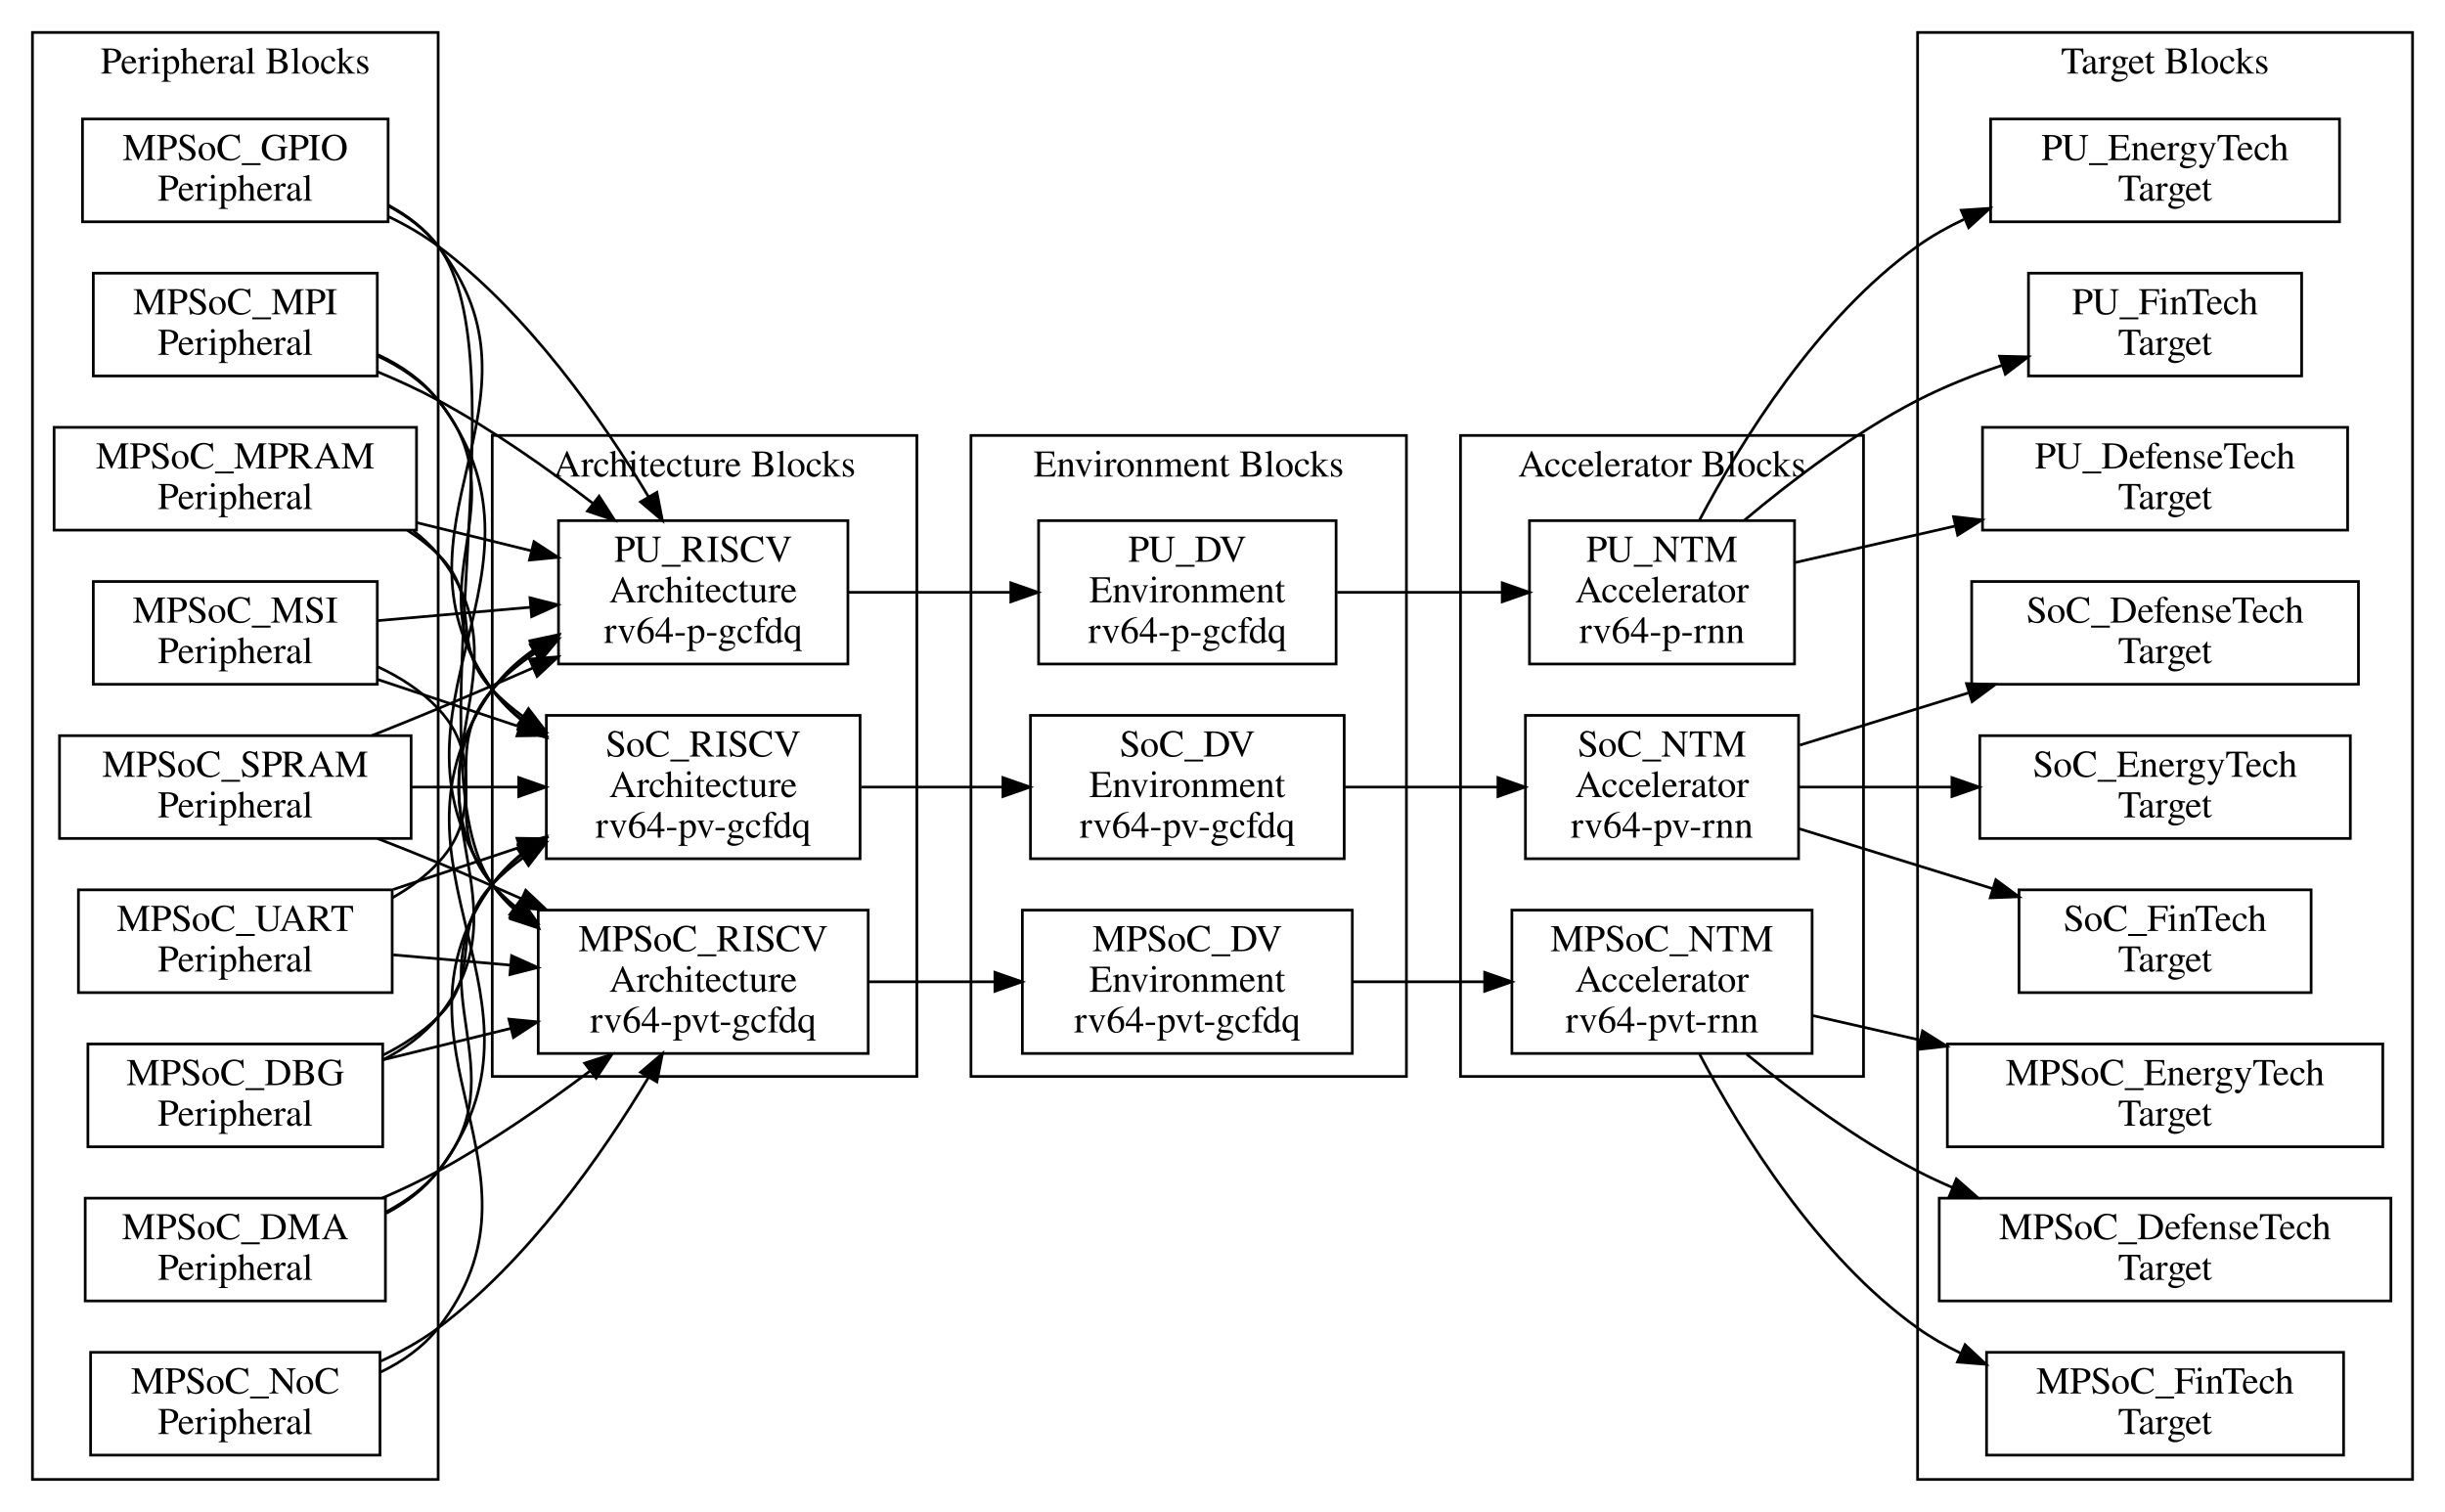
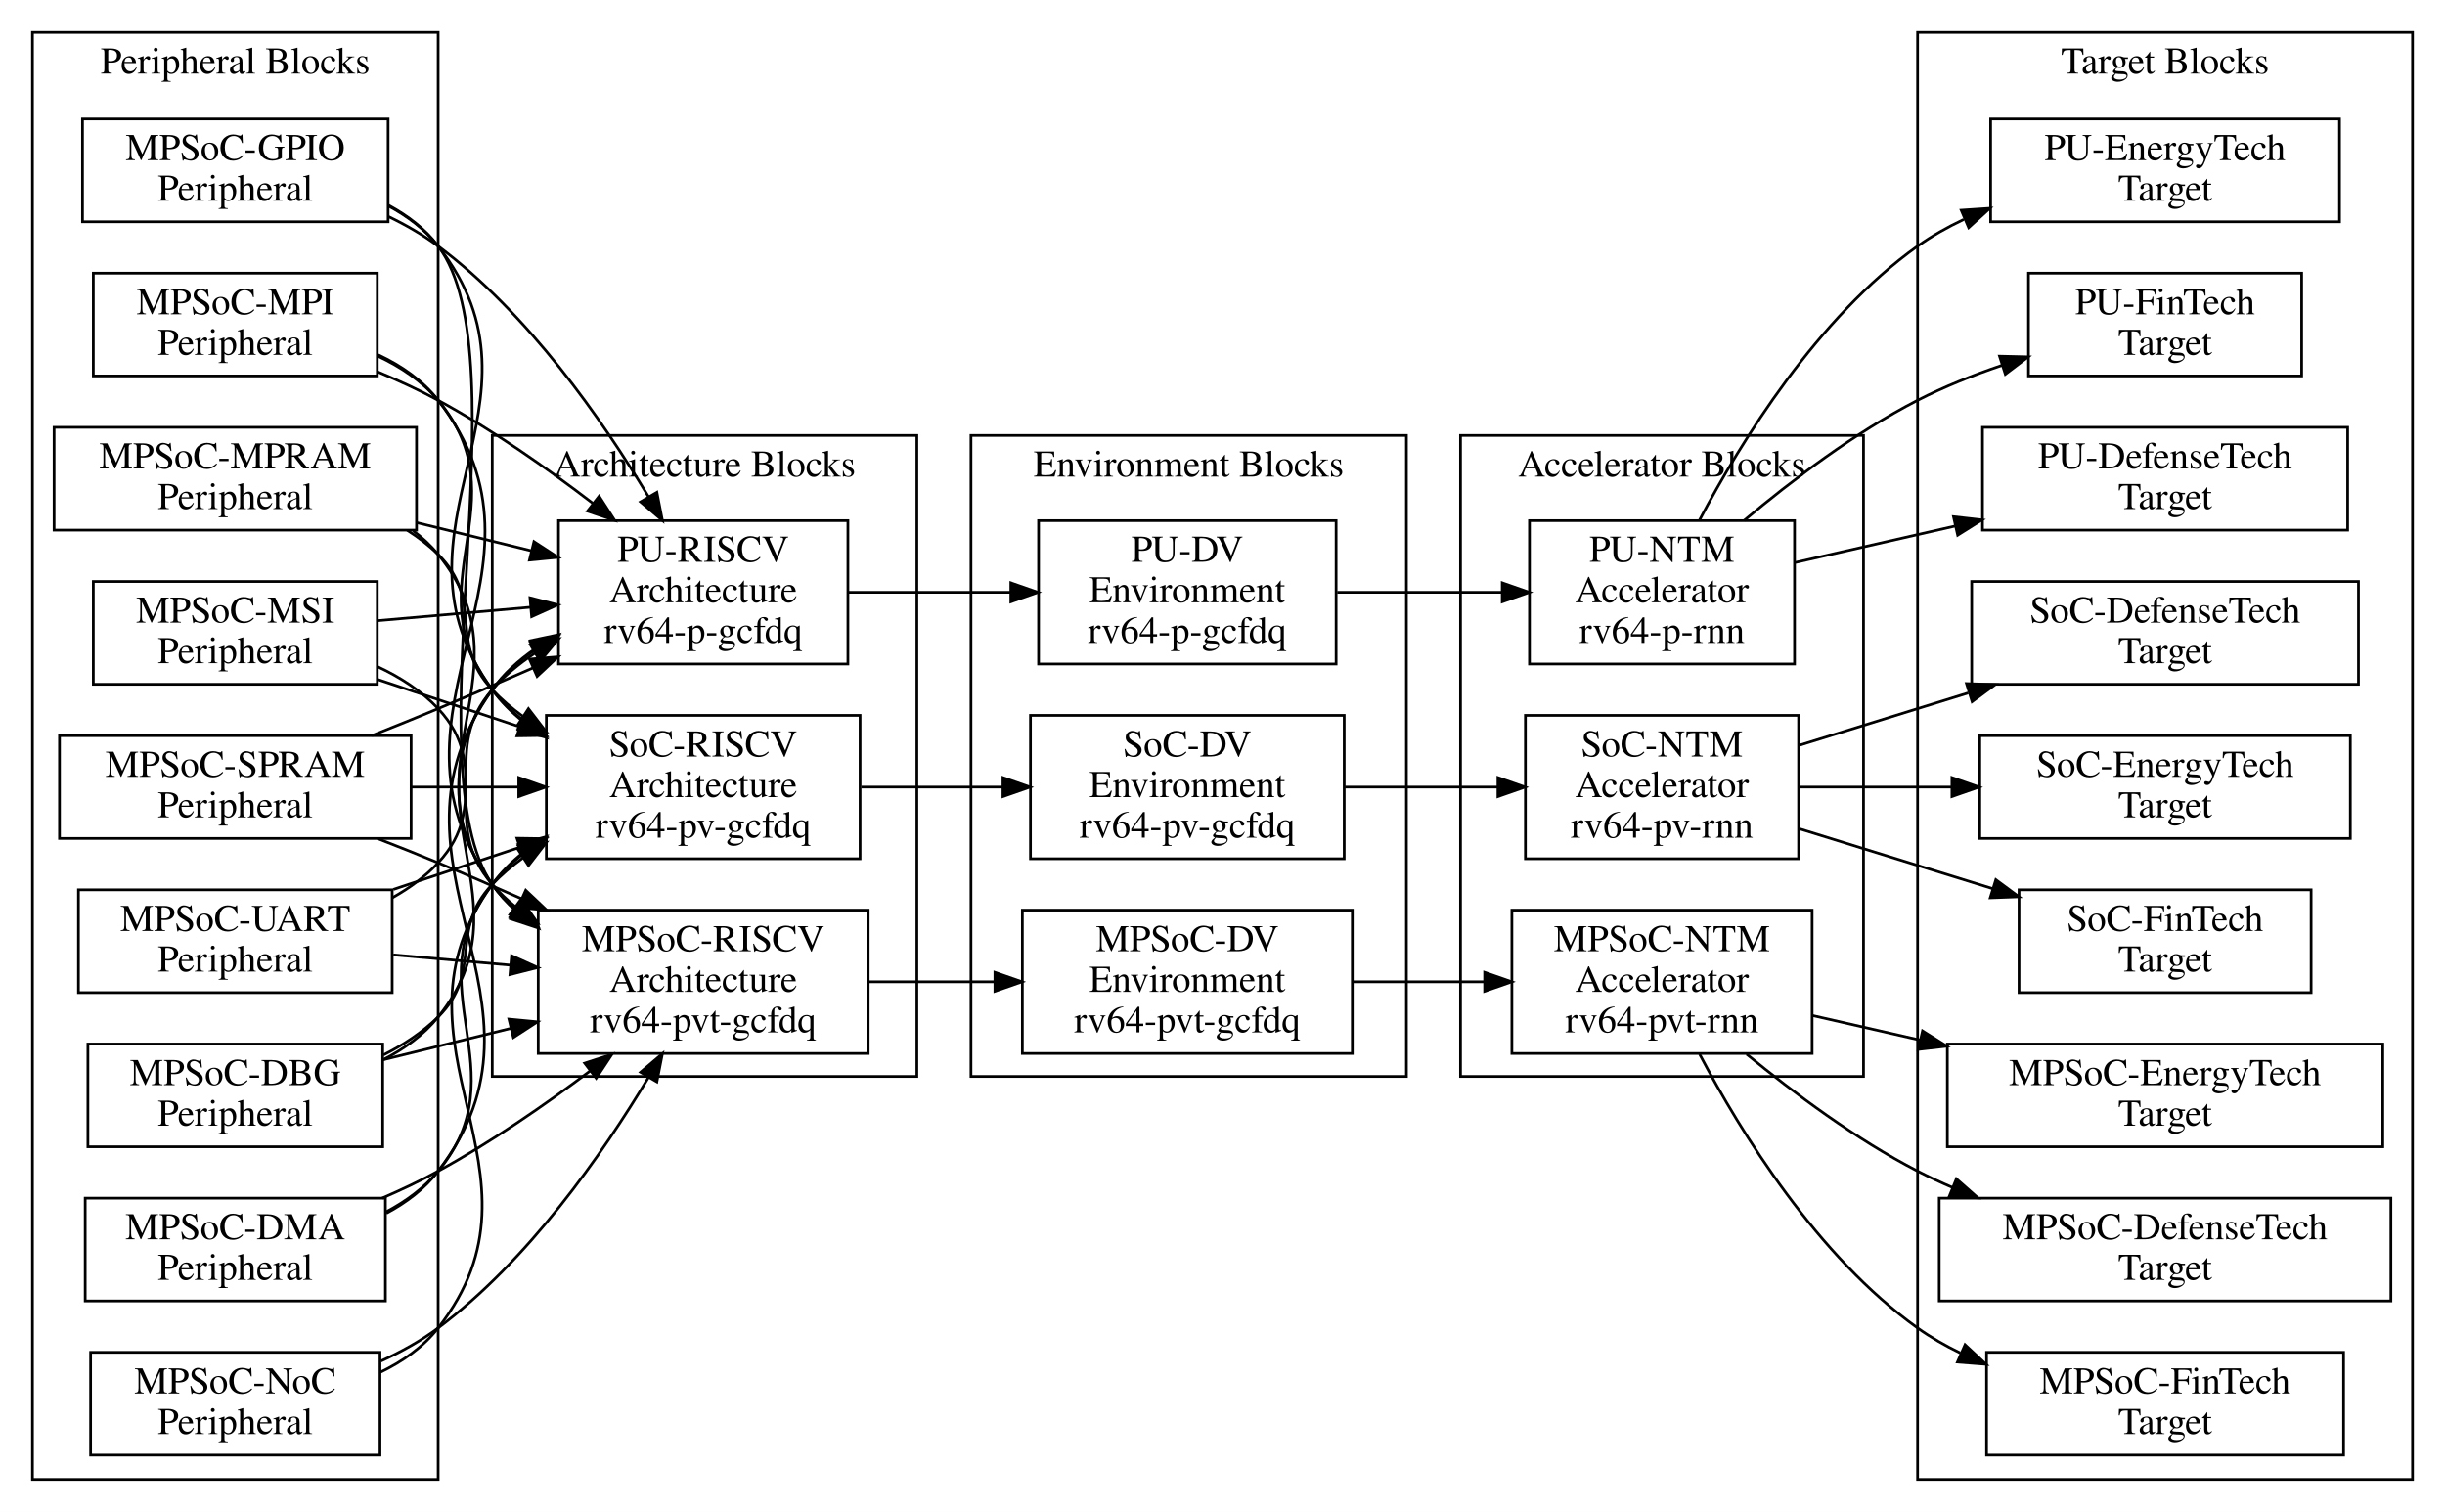
<svg xmlns="http://www.w3.org/2000/svg" width="904pt" height="559pt" viewBox="0.00 0.00 904.00 559.00">
  <g id="graph0" class="graph" transform="scale(1 1) rotate(0) translate(4 555)">
    <polygon fill="white" stroke="transparent" points="-4,4 -4,-555 900,-555 900,4 -4,4" />
    <g id="clust1" class="cluster">
      <polygon fill="none" stroke="black" points="8,-8 8,-543 158,-543 158,-8 8,-8" />
      <text text-anchor="middle" x="83" y="-527.8" font-family="Times,serif" font-size="14.00">Peripheral Blocks</text>
    </g>
    <g id="clust2" class="cluster">
      <polygon fill="none" stroke="black" points="178,-157 178,-394 335,-394 335,-157 178,-157" />
      <text text-anchor="middle" x="256.5" y="-378.8" font-family="Times,serif" font-size="14.00">Architecture Blocks</text>
    </g>
    <g id="clust3" class="cluster">
      <polygon fill="none" stroke="black" points="355,-157 355,-394 516,-394 516,-157 355,-157" />
      <text text-anchor="middle" x="435.5" y="-378.8" font-family="Times,serif" font-size="14.00">Environment Blocks</text>
    </g>
    <g id="clust4" class="cluster">
      <polygon fill="none" stroke="black" points="536,-157 536,-394 685,-394 685,-157 536,-157" />
      <text text-anchor="middle" x="610.5" y="-378.8" font-family="Times,serif" font-size="14.00">Accelerator Blocks</text>
    </g>
    <g id="clust5" class="cluster">
      <polygon fill="none" stroke="black" points="705,-8 705,-543 888,-543 888,-8 705,-8" />
      <text text-anchor="middle" x="796.5" y="-527.8" font-family="Times,serif" font-size="14.00">Target Blocks</text>
    </g>
    <g id="node1" class="node">
      <polygon fill="none" stroke="black" points="28.5,-131 28.5,-169 137.5,-169 137.5,-131 28.5,-131" />
-       <text text-anchor="middle" x="83" y="-153.8" font-family="Times,serif" font-size="14.00">MPSoC_DBG</text>
+       <text text-anchor="middle" x="83" y="-153.8" font-family="Times,serif" font-size="14.00">MPSoC-DBG</text>
      <text text-anchor="middle" x="83" y="-138.8" font-family="Times,serif" font-size="14.00">Peripheral</text>
    </g>
    <g id="node10" class="node">
      <polygon fill="none" stroke="black" points="195,-165.5 195,-218.5 317,-218.5 317,-165.5 195,-165.5" />
-       <text text-anchor="middle" x="256" y="-203.3" font-family="Times,serif" font-size="14.00">MPSoC_RISCV</text>
+       <text text-anchor="middle" x="256" y="-203.3" font-family="Times,serif" font-size="14.00">MPSoC-RISCV</text>
      <text text-anchor="middle" x="256" y="-188.3" font-family="Times,serif" font-size="14.00">Architecture</text>
      <text text-anchor="middle" x="256" y="-173.3" font-family="Times,serif" font-size="14.00">rv64-pvt-gcfdq</text>
    </g>
    <g id="edge1" class="edge">
      <path fill="none" stroke="black" d="M137.64,-163.17C152.64,-166.86 169.18,-170.92 184.98,-174.8" />
      <polygon fill="black" stroke="black" points="184.16,-178.2 194.71,-177.19 185.83,-171.41 184.16,-178.2" />
    </g>
    <g id="node11" class="node">
      <polygon fill="none" stroke="black" points="198,-237.5 198,-290.5 314,-290.5 314,-237.5 198,-237.5" />
-       <text text-anchor="middle" x="256" y="-275.3" font-family="Times,serif" font-size="14.00">SoC_RISCV</text>
+       <text text-anchor="middle" x="256" y="-275.3" font-family="Times,serif" font-size="14.00">SoC-RISCV</text>
      <text text-anchor="middle" x="256" y="-260.3" font-family="Times,serif" font-size="14.00">Architecture</text>
      <text text-anchor="middle" x="256" y="-245.3" font-family="Times,serif" font-size="14.00">rv64-pv-gcfdq</text>
    </g>
    <g id="edge10" class="edge">
      <path fill="none" stroke="black" d="M137.72,-164.93C145.15,-168.66 152.2,-173.28 158,-179 174.75,-195.52 161.79,-210.96 178,-228 181.38,-231.55 185.18,-234.79 189.24,-237.74" />
      <polygon fill="black" stroke="black" points="187.59,-240.84 197.87,-243.38 191.41,-234.98 187.59,-240.84" />
    </g>
    <g id="node12" class="node">
      <polygon fill="none" stroke="black" points="202.5,-309.5 202.5,-362.5 309.5,-362.5 309.5,-309.5 202.5,-309.5" />
-       <text text-anchor="middle" x="256" y="-347.3" font-family="Times,serif" font-size="14.00">PU_RISCV</text>
+       <text text-anchor="middle" x="256" y="-347.3" font-family="Times,serif" font-size="14.00">PU-RISCV</text>
      <text text-anchor="middle" x="256" y="-332.3" font-family="Times,serif" font-size="14.00">Architecture</text>
      <text text-anchor="middle" x="256" y="-317.3" font-family="Times,serif" font-size="14.00">rv64-p-gcfdq</text>
    </g>
    <g id="edge19" class="edge">
      <path fill="none" stroke="black" d="M137.81,-163.27C145.5,-167.22 152.62,-172.35 158,-179 192.3,-221.36 145.07,-256.56 178,-300 182.25,-305.61 187.59,-310.38 193.47,-314.43" />
      <polygon fill="black" stroke="black" points="192.04,-317.65 202.4,-319.85 195.67,-311.67 192.04,-317.65" />
    </g>
    <g id="node2" class="node">
      <polygon fill="none" stroke="black" points="27.5,-74 27.5,-112 138.5,-112 138.5,-74 27.5,-74" />
-       <text text-anchor="middle" x="83" y="-96.8" font-family="Times,serif" font-size="14.00">MPSoC_DMA</text>
+       <text text-anchor="middle" x="83" y="-96.8" font-family="Times,serif" font-size="14.00">MPSoC-DMA</text>
      <text text-anchor="middle" x="83" y="-81.8" font-family="Times,serif" font-size="14.00">Peripheral</text>
    </g>
    <g id="edge2" class="edge">
      <path fill="none" stroke="black" d="M137.29,-112.01C144.38,-115.08 151.46,-118.43 158,-122 177.43,-132.6 197.49,-146.5 214.29,-159.12" />
      <polygon fill="black" stroke="black" points="212.18,-161.92 222.26,-165.19 216.43,-156.35 212.18,-161.92" />
    </g>
    <g id="edge11" class="edge">
      <path fill="none" stroke="black" d="M138.79,-106.95C146.08,-110.81 152.81,-115.73 158,-122 188.59,-158.92 148.61,-190.13 178,-228 181.25,-232.19 185.11,-235.92 189.34,-239.22" />
      <polygon fill="black" stroke="black" points="187.64,-242.3 197.87,-245.07 191.6,-236.53 187.64,-242.3" />
    </g>
    <g id="edge20" class="edge">
      <path fill="none" stroke="black" d="M138.85,-106.42C146.22,-110.35 152.96,-115.43 158,-122 206.47,-185.15 131.57,-235.33 178,-300 182.26,-305.93 187.75,-310.92 193.84,-315.1" />
      <polygon fill="black" stroke="black" points="192.08,-318.13 202.45,-320.32 195.71,-312.14 192.08,-318.13" />
    </g>
    <g id="node3" class="node">
      <polygon fill="none" stroke="black" points="26.5,-473 26.5,-511 139.5,-511 139.5,-473 26.5,-473" />
-       <text text-anchor="middle" x="83" y="-495.8" font-family="Times,serif" font-size="14.00">MPSoC_GPIO</text>
+       <text text-anchor="middle" x="83" y="-495.8" font-family="Times,serif" font-size="14.00">MPSoC-GPIO</text>
      <text text-anchor="middle" x="83" y="-480.8" font-family="Times,serif" font-size="14.00">Peripheral</text>
    </g>
    <g id="edge3" class="edge">
      <path fill="none" stroke="black" d="M139.71,-479.07C146.77,-475.27 153.2,-470.36 158,-464 189.72,-422 147.89,-271.17 178,-228 180.52,-224.39 183.49,-221.14 186.78,-218.2" />
      <polygon fill="black" stroke="black" points="189.17,-220.77 194.97,-211.91 184.91,-215.22 189.17,-220.77" />
    </g>
    <g id="edge12" class="edge">
      <path fill="none" stroke="black" d="M139.5,-478.91C146.59,-475.13 153.08,-470.27 158,-464 203.32,-406.23 134.89,-359.44 178,-300 181.25,-295.52 185.2,-291.58 189.57,-288.12" />
      <polygon fill="black" stroke="black" points="191.62,-290.96 197.85,-282.39 187.63,-285.2 191.62,-290.96" />
    </g>
    <g id="edge21" class="edge">
      <path fill="none" stroke="black" d="M139.57,-474.96C146.08,-471.83 152.39,-468.19 158,-464 191.25,-439.14 218.63,-399.9 235.73,-371.42" />
      <polygon fill="black" stroke="black" points="238.87,-372.98 240.91,-362.58 232.83,-369.44 238.87,-372.98" />
    </g>
    <g id="node4" class="node">
      <polygon fill="none" stroke="black" points="30.5,-416 30.5,-454 135.5,-454 135.5,-416 30.5,-416" />
-       <text text-anchor="middle" x="83" y="-438.8" font-family="Times,serif" font-size="14.00">MPSoC_MPI</text>
+       <text text-anchor="middle" x="83" y="-438.8" font-family="Times,serif" font-size="14.00">MPSoC-MPI</text>
      <text text-anchor="middle" x="83" y="-423.8" font-family="Times,serif" font-size="14.00">Peripheral</text>
    </g>
    <g id="edge4" class="edge">
      <path fill="none" stroke="black" d="M135.84,-423.81C144.37,-419.81 152.27,-414.38 158,-407 207.09,-343.77 131.33,-293.04 178,-228 180.52,-224.49 183.46,-221.32 186.71,-218.44" />
      <polygon fill="black" stroke="black" points="188.95,-221.13 194.76,-212.27 184.7,-215.58 188.95,-221.13" />
    </g>
    <g id="edge13" class="edge">
      <path fill="none" stroke="black" d="M135.79,-423.29C144.21,-419.34 152.09,-414.06 158,-407 189.05,-369.9 148.37,-338.25 178,-300 181.25,-295.81 185.1,-292.08 189.33,-288.77" />
      <polygon fill="black" stroke="black" points="191.6,-291.46 197.86,-282.92 187.63,-285.69 191.6,-291.46" />
    </g>
    <g id="edge22" class="edge">
      <path fill="none" stroke="black" d="M135.76,-417.47C143.37,-414.31 151,-410.8 158,-407 177.87,-396.23 198.28,-381.87 215.23,-368.88" />
      <polygon fill="black" stroke="black" points="217.51,-371.54 223.25,-362.64 213.21,-366.02 217.51,-371.54" />
    </g>
    <g id="node5" class="node">
      <polygon fill="none" stroke="black" points="16,-359 16,-397 150,-397 150,-359 16,-359" />
-       <text text-anchor="middle" x="83" y="-381.8" font-family="Times,serif" font-size="14.00">MPSoC_MPRAM</text>
+       <text text-anchor="middle" x="83" y="-381.8" font-family="Times,serif" font-size="14.00">MPSoC-MPRAM</text>
      <text text-anchor="middle" x="83" y="-366.8" font-family="Times,serif" font-size="14.00">Peripheral</text>
    </g>
    <g id="edge5" class="edge">
      <path fill="none" stroke="black" d="M148.76,-358.77C152.17,-356.2 155.3,-353.3 158,-350 192.8,-307.48 144.84,-271.81 178,-228 180.48,-224.72 183.34,-221.72 186.46,-218.99" />
      <polygon fill="black" stroke="black" points="188.85,-221.58 194.69,-212.74 184.61,-216 188.85,-221.58" />
    </g>
    <g id="edge14" class="edge">
      <path fill="none" stroke="black" d="M146.56,-358.96C150.69,-356.34 154.57,-353.37 158,-350 175.08,-333.24 161.56,-317.4 178,-300 181.37,-296.43 185.16,-293.19 189.21,-290.23" />
      <polygon fill="black" stroke="black" points="191.39,-292.99 197.83,-284.59 187.55,-287.14 191.39,-292.99" />
    </g>
    <g id="edge23" class="edge">
      <path fill="none" stroke="black" d="M150.11,-361.76C164.03,-358.34 178.67,-354.75 192.45,-351.36" />
      <polygon fill="black" stroke="black" points="193.43,-354.73 202.31,-348.94 191.76,-347.93 193.43,-354.73" />
    </g>
    <g id="node6" class="node">
      <polygon fill="none" stroke="black" points="30.5,-302 30.5,-340 135.5,-340 135.5,-302 30.5,-302" />
-       <text text-anchor="middle" x="83" y="-324.8" font-family="Times,serif" font-size="14.00">MPSoC_MSI</text>
+       <text text-anchor="middle" x="83" y="-324.8" font-family="Times,serif" font-size="14.00">MPSoC-MSI</text>
      <text text-anchor="middle" x="83" y="-309.8" font-family="Times,serif" font-size="14.00">Peripheral</text>
    </g>
    <g id="edge6" class="edge">
      <path fill="none" stroke="black" d="M135.53,-308.55C143.87,-304.67 151.8,-299.61 158,-293 178.69,-270.96 158.16,-250.8 178,-228 180.6,-225.02 183.49,-222.26 186.6,-219.72" />
      <polygon fill="black" stroke="black" points="188.66,-222.55 194.69,-213.85 184.54,-216.89 188.66,-222.55" />
    </g>
    <g id="edge15" class="edge">
      <path fill="none" stroke="black" d="M135.77,-303.74C152.27,-298.24 170.78,-292.07 188.19,-286.27" />
      <polygon fill="black" stroke="black" points="189.36,-289.57 197.74,-283.09 187.14,-282.93 189.36,-289.57" />
    </g>
    <g id="edge24" class="edge">
      <path fill="none" stroke="black" d="M135.77,-325.54C153.52,-327.1 173.58,-328.86 192.11,-330.48" />
      <polygon fill="black" stroke="black" points="191.96,-333.98 202.22,-331.37 192.57,-327.01 191.96,-333.98" />
    </g>
    <g id="node7" class="node">
      <polygon fill="none" stroke="black" points="29.5,-17 29.5,-55 136.5,-55 136.5,-17 29.5,-17" />
-       <text text-anchor="middle" x="83" y="-39.8" font-family="Times,serif" font-size="14.00">MPSoC_NoC</text>
+       <text text-anchor="middle" x="83" y="-39.8" font-family="Times,serif" font-size="14.00">MPSoC-NoC</text>
      <text text-anchor="middle" x="83" y="-24.8" font-family="Times,serif" font-size="14.00">Peripheral</text>
    </g>
    <g id="edge7" class="edge">
      <path fill="none" stroke="black" d="M136.88,-51.78C144.33,-55.18 151.62,-59.23 158,-64 191.25,-88.86 218.63,-128.1 235.73,-156.58" />
      <polygon fill="black" stroke="black" points="232.83,-158.56 240.91,-165.42 238.87,-155.02 232.83,-158.56" />
    </g>
    <g id="edge16" class="edge">
      <path fill="none" stroke="black" d="M136.53,-47.59C144.78,-51.55 152.4,-56.87 158,-64 203.32,-121.77 134.89,-168.56 178,-228 181.25,-232.48 185.2,-236.42 189.57,-239.88" />
      <polygon fill="black" stroke="black" points="187.63,-242.8 197.85,-245.61 191.62,-237.04 187.63,-242.8" />
    </g>
    <g id="node8" class="node">
      <polygon fill="none" stroke="black" points="18,-245 18,-283 148,-283 148,-245 18,-245" />
-       <text text-anchor="middle" x="83" y="-267.8" font-family="Times,serif" font-size="14.00">MPSoC_SPRAM</text>
+       <text text-anchor="middle" x="83" y="-267.8" font-family="Times,serif" font-size="14.00">MPSoC-SPRAM</text>
      <text text-anchor="middle" x="83" y="-252.8" font-family="Times,serif" font-size="14.00">Peripheral</text>
    </g>
    <g id="edge8" class="edge">
      <path fill="none" stroke="black" d="M135.52,-244.99C143.09,-242.06 150.77,-239 158,-236 168,-231.84 178.5,-227.29 188.76,-222.73" />
      <polygon fill="black" stroke="black" points="190.38,-225.84 198.08,-218.56 187.52,-219.45 190.38,-225.84" />
    </g>
    <g id="edge17" class="edge">
      <path fill="none" stroke="black" d="M148.16,-264C161.02,-264 174.57,-264 187.54,-264" />
      <polygon fill="black" stroke="black" points="187.8,-267.5 197.8,-264 187.8,-260.5 187.8,-267.5" />
    </g>
    <g id="edge25" class="edge">
      <path fill="none" stroke="black" d="M133.48,-283.04C141.69,-286.3 150.1,-289.7 158,-293 169.4,-297.76 181.49,-302.98 193.12,-308.08" />
      <polygon fill="black" stroke="black" points="191.76,-311.31 202.32,-312.15 194.59,-304.91 191.76,-311.31" />
    </g>
    <g id="node9" class="node">
      <polygon fill="none" stroke="black" points="25,-188 25,-226 141,-226 141,-188 25,-188" />
-       <text text-anchor="middle" x="83" y="-210.8" font-family="Times,serif" font-size="14.00">MPSoC_UART</text>
+       <text text-anchor="middle" x="83" y="-210.8" font-family="Times,serif" font-size="14.00">MPSoC-UART</text>
      <text text-anchor="middle" x="83" y="-195.8" font-family="Times,serif" font-size="14.00">Peripheral</text>
    </g>
    <g id="edge9" class="edge">
      <path fill="none" stroke="black" d="M141.42,-201.96C155.24,-200.75 170.16,-199.44 184.5,-198.18" />
      <polygon fill="black" stroke="black" points="185.15,-201.64 194.81,-197.28 184.54,-194.67 185.15,-201.64" />
    </g>
    <g id="edge18" class="edge">
      <path fill="none" stroke="black" d="M141.42,-226.14C156.44,-231.15 172.77,-236.59 188.24,-241.75" />
      <polygon fill="black" stroke="black" points="187.14,-245.07 197.74,-244.91 189.36,-238.43 187.14,-245.07" />
    </g>
    <g id="edge26" class="edge">
      <path fill="none" stroke="black" d="M141.13,-223.1C147.38,-226.6 153.2,-230.85 158,-236 178.32,-257.8 158.39,-277.56 178,-300 182.5,-305.15 187.9,-309.62 193.72,-313.48" />
      <polygon fill="black" stroke="black" points="192.11,-316.59 202.49,-318.71 195.69,-310.58 192.11,-316.59" />
    </g>
    <g id="node13" class="node">
      <polygon fill="none" stroke="black" points="374,-165.5 374,-218.5 496,-218.5 496,-165.5 374,-165.5" />
-       <text text-anchor="middle" x="435" y="-203.3" font-family="Times,serif" font-size="14.00">MPSoC_DV</text>
+       <text text-anchor="middle" x="435" y="-203.3" font-family="Times,serif" font-size="14.00">MPSoC-DV</text>
      <text text-anchor="middle" x="435" y="-188.3" font-family="Times,serif" font-size="14.00">Environment</text>
      <text text-anchor="middle" x="435" y="-173.3" font-family="Times,serif" font-size="14.00">rv64-pvt-gcfdq</text>
    </g>
    <g id="edge29" class="edge">
      <path fill="none" stroke="black" d="M317.42,-192C332.23,-192 348.21,-192 363.45,-192" />
      <polygon fill="black" stroke="black" points="363.85,-195.5 373.85,-192 363.85,-188.5 363.85,-195.5" />
    </g>
    <g id="node14" class="node">
      <polygon fill="none" stroke="black" points="377,-237.5 377,-290.5 493,-290.5 493,-237.5 377,-237.5" />
-       <text text-anchor="middle" x="435" y="-275.3" font-family="Times,serif" font-size="14.00">SoC_DV</text>
+       <text text-anchor="middle" x="435" y="-275.3" font-family="Times,serif" font-size="14.00">SoC-DV</text>
      <text text-anchor="middle" x="435" y="-260.3" font-family="Times,serif" font-size="14.00">Environment</text>
      <text text-anchor="middle" x="435" y="-245.3" font-family="Times,serif" font-size="14.00">rv64-pv-gcfdq</text>
    </g>
    <g id="edge28" class="edge">
      <path fill="none" stroke="black" d="M314.47,-264C331.17,-264 349.57,-264 366.82,-264" />
      <polygon fill="black" stroke="black" points="366.82,-267.5 376.82,-264 366.82,-260.5 366.82,-267.5" />
    </g>
    <g id="node15" class="node">
      <polygon fill="none" stroke="black" points="380,-309.5 380,-362.5 490,-362.5 490,-309.5 380,-309.5" />
-       <text text-anchor="middle" x="435" y="-347.3" font-family="Times,serif" font-size="14.00">PU_DV</text>
+       <text text-anchor="middle" x="435" y="-347.3" font-family="Times,serif" font-size="14.00">PU-DV</text>
      <text text-anchor="middle" x="435" y="-332.3" font-family="Times,serif" font-size="14.00">Environment</text>
      <text text-anchor="middle" x="435" y="-317.3" font-family="Times,serif" font-size="14.00">rv64-p-gcfdq</text>
    </g>
    <g id="edge27" class="edge">
      <path fill="none" stroke="black" d="M309.63,-336C328.46,-336 349.9,-336 369.61,-336" />
      <polygon fill="black" stroke="black" points="369.74,-339.5 379.74,-336 369.74,-332.5 369.74,-339.5" />
    </g>
    <g id="node16" class="node">
      <polygon fill="none" stroke="black" points="555,-165.5 555,-218.5 666,-218.5 666,-165.5 555,-165.5" />
-       <text text-anchor="middle" x="610.5" y="-203.3" font-family="Times,serif" font-size="14.00">MPSoC_NTM</text>
+       <text text-anchor="middle" x="610.5" y="-203.3" font-family="Times,serif" font-size="14.00">MPSoC-NTM</text>
      <text text-anchor="middle" x="610.5" y="-188.3" font-family="Times,serif" font-size="14.00">Accelerator</text>
      <text text-anchor="middle" x="610.5" y="-173.3" font-family="Times,serif" font-size="14.00">rv64-pvt-rnn</text>
    </g>
    <g id="edge32" class="edge">
      <path fill="none" stroke="black" d="M496.19,-192C511.85,-192 528.78,-192 544.67,-192" />
      <polygon fill="black" stroke="black" points="544.93,-195.5 554.93,-192 544.93,-188.5 544.93,-195.5" />
    </g>
    <g id="node17" class="node">
      <polygon fill="none" stroke="black" points="560,-237.5 560,-290.5 661,-290.5 661,-237.5 560,-237.5" />
-       <text text-anchor="middle" x="610.5" y="-275.3" font-family="Times,serif" font-size="14.00">SoC_NTM</text>
+       <text text-anchor="middle" x="610.5" y="-275.3" font-family="Times,serif" font-size="14.00">SoC-NTM</text>
      <text text-anchor="middle" x="610.5" y="-260.3" font-family="Times,serif" font-size="14.00">Accelerator</text>
      <text text-anchor="middle" x="610.5" y="-245.3" font-family="Times,serif" font-size="14.00">rv64-pv-rnn</text>
    </g>
    <g id="edge31" class="edge">
      <path fill="none" stroke="black" d="M493.29,-264C511.36,-264 531.37,-264 549.62,-264" />
      <polygon fill="black" stroke="black" points="549.84,-267.5 559.84,-264 549.84,-260.5 549.84,-267.5" />
    </g>
    <g id="node18" class="node">
      <polygon fill="none" stroke="black" points="561.5,-309.5 561.5,-362.5 659.5,-362.5 659.5,-309.5 561.5,-309.5" />
-       <text text-anchor="middle" x="610.5" y="-347.3" font-family="Times,serif" font-size="14.00">PU_NTM</text>
+       <text text-anchor="middle" x="610.5" y="-347.3" font-family="Times,serif" font-size="14.00">PU-NTM</text>
      <text text-anchor="middle" x="610.5" y="-332.3" font-family="Times,serif" font-size="14.00">Accelerator</text>
      <text text-anchor="middle" x="610.5" y="-317.3" font-family="Times,serif" font-size="14.00">rv64-p-rnn</text>
    </g>
    <g id="edge30" class="edge">
      <path fill="none" stroke="black" d="M490.42,-336C509.8,-336 531.69,-336 551.37,-336" />
      <polygon fill="black" stroke="black" points="551.43,-339.5 561.43,-336 551.43,-332.5 551.43,-339.5" />
    </g>
    <g id="node19" class="node">
      <polygon fill="none" stroke="black" points="716,-131 716,-169 877,-169 877,-131 716,-131" />
-       <text text-anchor="middle" x="796.5" y="-153.8" font-family="Times,serif" font-size="14.00">MPSoC_EnergyTech</text>
+       <text text-anchor="middle" x="796.5" y="-153.8" font-family="Times,serif" font-size="14.00">MPSoC-EnergyTech</text>
      <text text-anchor="middle" x="796.5" y="-138.8" font-family="Times,serif" font-size="14.00">Target</text>
    </g>
    <g id="edge35" class="edge">
      <path fill="none" stroke="black" d="M666.21,-179.51C678.74,-176.65 692.38,-173.54 705.95,-170.44" />
      <polygon fill="black" stroke="black" points="706.83,-173.83 715.8,-168.19 705.28,-167 706.83,-173.83" />
    </g>
    <g id="node22" class="node">
      <polygon fill="none" stroke="black" points="730.5,-17 730.5,-55 862.5,-55 862.5,-17 730.5,-17" />
-       <text text-anchor="middle" x="796.5" y="-39.8" font-family="Times,serif" font-size="14.00">MPSoC_FinTech</text>
+       <text text-anchor="middle" x="796.5" y="-39.8" font-family="Times,serif" font-size="14.00">MPSoC-FinTech</text>
      <text text-anchor="middle" x="796.5" y="-24.8" font-family="Times,serif" font-size="14.00">Target</text>
    </g>
    <g id="edge38" class="edge">
      <path fill="none" stroke="black" d="M624.4,-165.24C639.71,-136.21 667.93,-90.46 705,-64 709.89,-60.51 715.22,-57.45 720.78,-54.76" />
      <polygon fill="black" stroke="black" points="722.54,-57.81 730.29,-50.58 719.73,-51.4 722.54,-57.81" />
    </g>
    <g id="node25" class="node">
      <polygon fill="none" stroke="black" points="713,-74 713,-112 880,-112 880,-74 713,-74" />
-       <text text-anchor="middle" x="796.5" y="-96.8" font-family="Times,serif" font-size="14.00">MPSoC_DefenseTech</text>
+       <text text-anchor="middle" x="796.5" y="-96.8" font-family="Times,serif" font-size="14.00">MPSoC-DefenseTech</text>
      <text text-anchor="middle" x="796.5" y="-81.8" font-family="Times,serif" font-size="14.00">Target</text>
    </g>
    <g id="edge41" class="edge">
      <path fill="none" stroke="black" d="M641.78,-165.24C659.29,-150.86 682.29,-133.72 705,-122 709.18,-119.84 713.55,-117.81 718.02,-115.89" />
      <polygon fill="black" stroke="black" points="719.34,-119.13 727.29,-112.13 716.71,-112.65 719.34,-119.13" />
    </g>
    <g id="node20" class="node">
      <polygon fill="none" stroke="black" points="728,-245 728,-283 865,-283 865,-245 728,-245" />
-       <text text-anchor="middle" x="796.5" y="-267.8" font-family="Times,serif" font-size="14.00">SoC_EnergyTech</text>
+       <text text-anchor="middle" x="796.5" y="-267.8" font-family="Times,serif" font-size="14.00">SoC-EnergyTech</text>
      <text text-anchor="middle" x="796.5" y="-252.8" font-family="Times,serif" font-size="14.00">Target</text>
    </g>
    <g id="edge34" class="edge">
      <path fill="none" stroke="black" d="M661.29,-264C678.61,-264 698.48,-264 717.53,-264" />
      <polygon fill="black" stroke="black" points="717.7,-267.5 727.7,-264 717.7,-260.5 717.7,-267.5" />
    </g>
    <g id="node23" class="node">
      <polygon fill="none" stroke="black" points="742.5,-188 742.5,-226 850.5,-226 850.5,-188 742.5,-188" />
-       <text text-anchor="middle" x="796.5" y="-210.8" font-family="Times,serif" font-size="14.00">SoC_FinTech</text>
+       <text text-anchor="middle" x="796.5" y="-210.8" font-family="Times,serif" font-size="14.00">SoC-FinTech</text>
      <text text-anchor="middle" x="796.5" y="-195.8" font-family="Times,serif" font-size="14.00">Target</text>
    </g>
    <g id="edge37" class="edge">
      <path fill="none" stroke="black" d="M661.29,-248.57C683.27,-241.77 709.35,-233.69 732.65,-226.47" />
      <polygon fill="black" stroke="black" points="733.93,-229.74 742.45,-223.44 731.86,-223.05 733.93,-229.74" />
    </g>
    <g id="node26" class="node">
      <polygon fill="none" stroke="black" points="725,-302 725,-340 868,-340 868,-302 725,-302" />
-       <text text-anchor="middle" x="796.5" y="-324.8" font-family="Times,serif" font-size="14.00">SoC_DefenseTech</text>
+       <text text-anchor="middle" x="796.5" y="-324.8" font-family="Times,serif" font-size="14.00">SoC-DefenseTech</text>
      <text text-anchor="middle" x="796.5" y="-309.8" font-family="Times,serif" font-size="14.00">Target</text>
    </g>
    <g id="edge40" class="edge">
      <path fill="none" stroke="black" d="M661.48,-279.51C675.55,-283.87 690.88,-288.62 705,-293 711.08,-294.88 717.4,-296.84 723.73,-298.8" />
      <polygon fill="black" stroke="black" points="723.08,-302.26 733.67,-301.88 725.15,-295.58 723.08,-302.26" />
    </g>
    <g id="node21" class="node">
      <polygon fill="none" stroke="black" points="732,-473 732,-511 861,-511 861,-473 732,-473" />
-       <text text-anchor="middle" x="796.5" y="-495.8" font-family="Times,serif" font-size="14.00">PU_EnergyTech</text>
+       <text text-anchor="middle" x="796.5" y="-495.8" font-family="Times,serif" font-size="14.00">PU-EnergyTech</text>
      <text text-anchor="middle" x="796.5" y="-480.8" font-family="Times,serif" font-size="14.00">Target</text>
    </g>
    <g id="edge33" class="edge">
      <path fill="none" stroke="black" d="M624.4,-362.76C639.71,-391.79 667.93,-437.54 705,-464 710.27,-467.76 716.06,-471.03 722.09,-473.87" />
      <polygon fill="black" stroke="black" points="721.14,-477.27 731.71,-477.98 723.89,-470.83 721.14,-477.27" />
    </g>
    <g id="node24" class="node">
      <polygon fill="none" stroke="black" points="746,-416 746,-454 847,-454 847,-416 746,-416" />
-       <text text-anchor="middle" x="796.5" y="-438.8" font-family="Times,serif" font-size="14.00">PU_FinTech</text>
+       <text text-anchor="middle" x="796.5" y="-438.8" font-family="Times,serif" font-size="14.00">PU-FinTech</text>
      <text text-anchor="middle" x="796.5" y="-423.8" font-family="Times,serif" font-size="14.00">Target</text>
    </g>
    <g id="edge36" class="edge">
      <path fill="none" stroke="black" d="M640.85,-362.56C658.42,-377.32 681.8,-395.07 705,-407 714.74,-412.01 725.54,-416.31 736.19,-419.92" />
      <polygon fill="black" stroke="black" points="735.3,-423.31 745.89,-423.06 737.45,-416.65 735.3,-423.31" />
    </g>
    <g id="node27" class="node">
      <polygon fill="none" stroke="black" points="729,-359 729,-397 864,-397 864,-359 729,-359" />
-       <text text-anchor="middle" x="796.5" y="-381.8" font-family="Times,serif" font-size="14.00">PU_DefenseTech</text>
+       <text text-anchor="middle" x="796.5" y="-381.8" font-family="Times,serif" font-size="14.00">PU-DefenseTech</text>
      <text text-anchor="middle" x="796.5" y="-366.8" font-family="Times,serif" font-size="14.00">Target</text>
    </g>
    <g id="edge39" class="edge">
      <path fill="none" stroke="black" d="M659.84,-347.04C677.88,-351.15 698.83,-355.93 718.79,-360.49" />
      <polygon fill="black" stroke="black" points="718.28,-363.96 728.8,-362.78 719.83,-357.14 718.28,-363.96" />
    </g>
  </g>
</svg>
